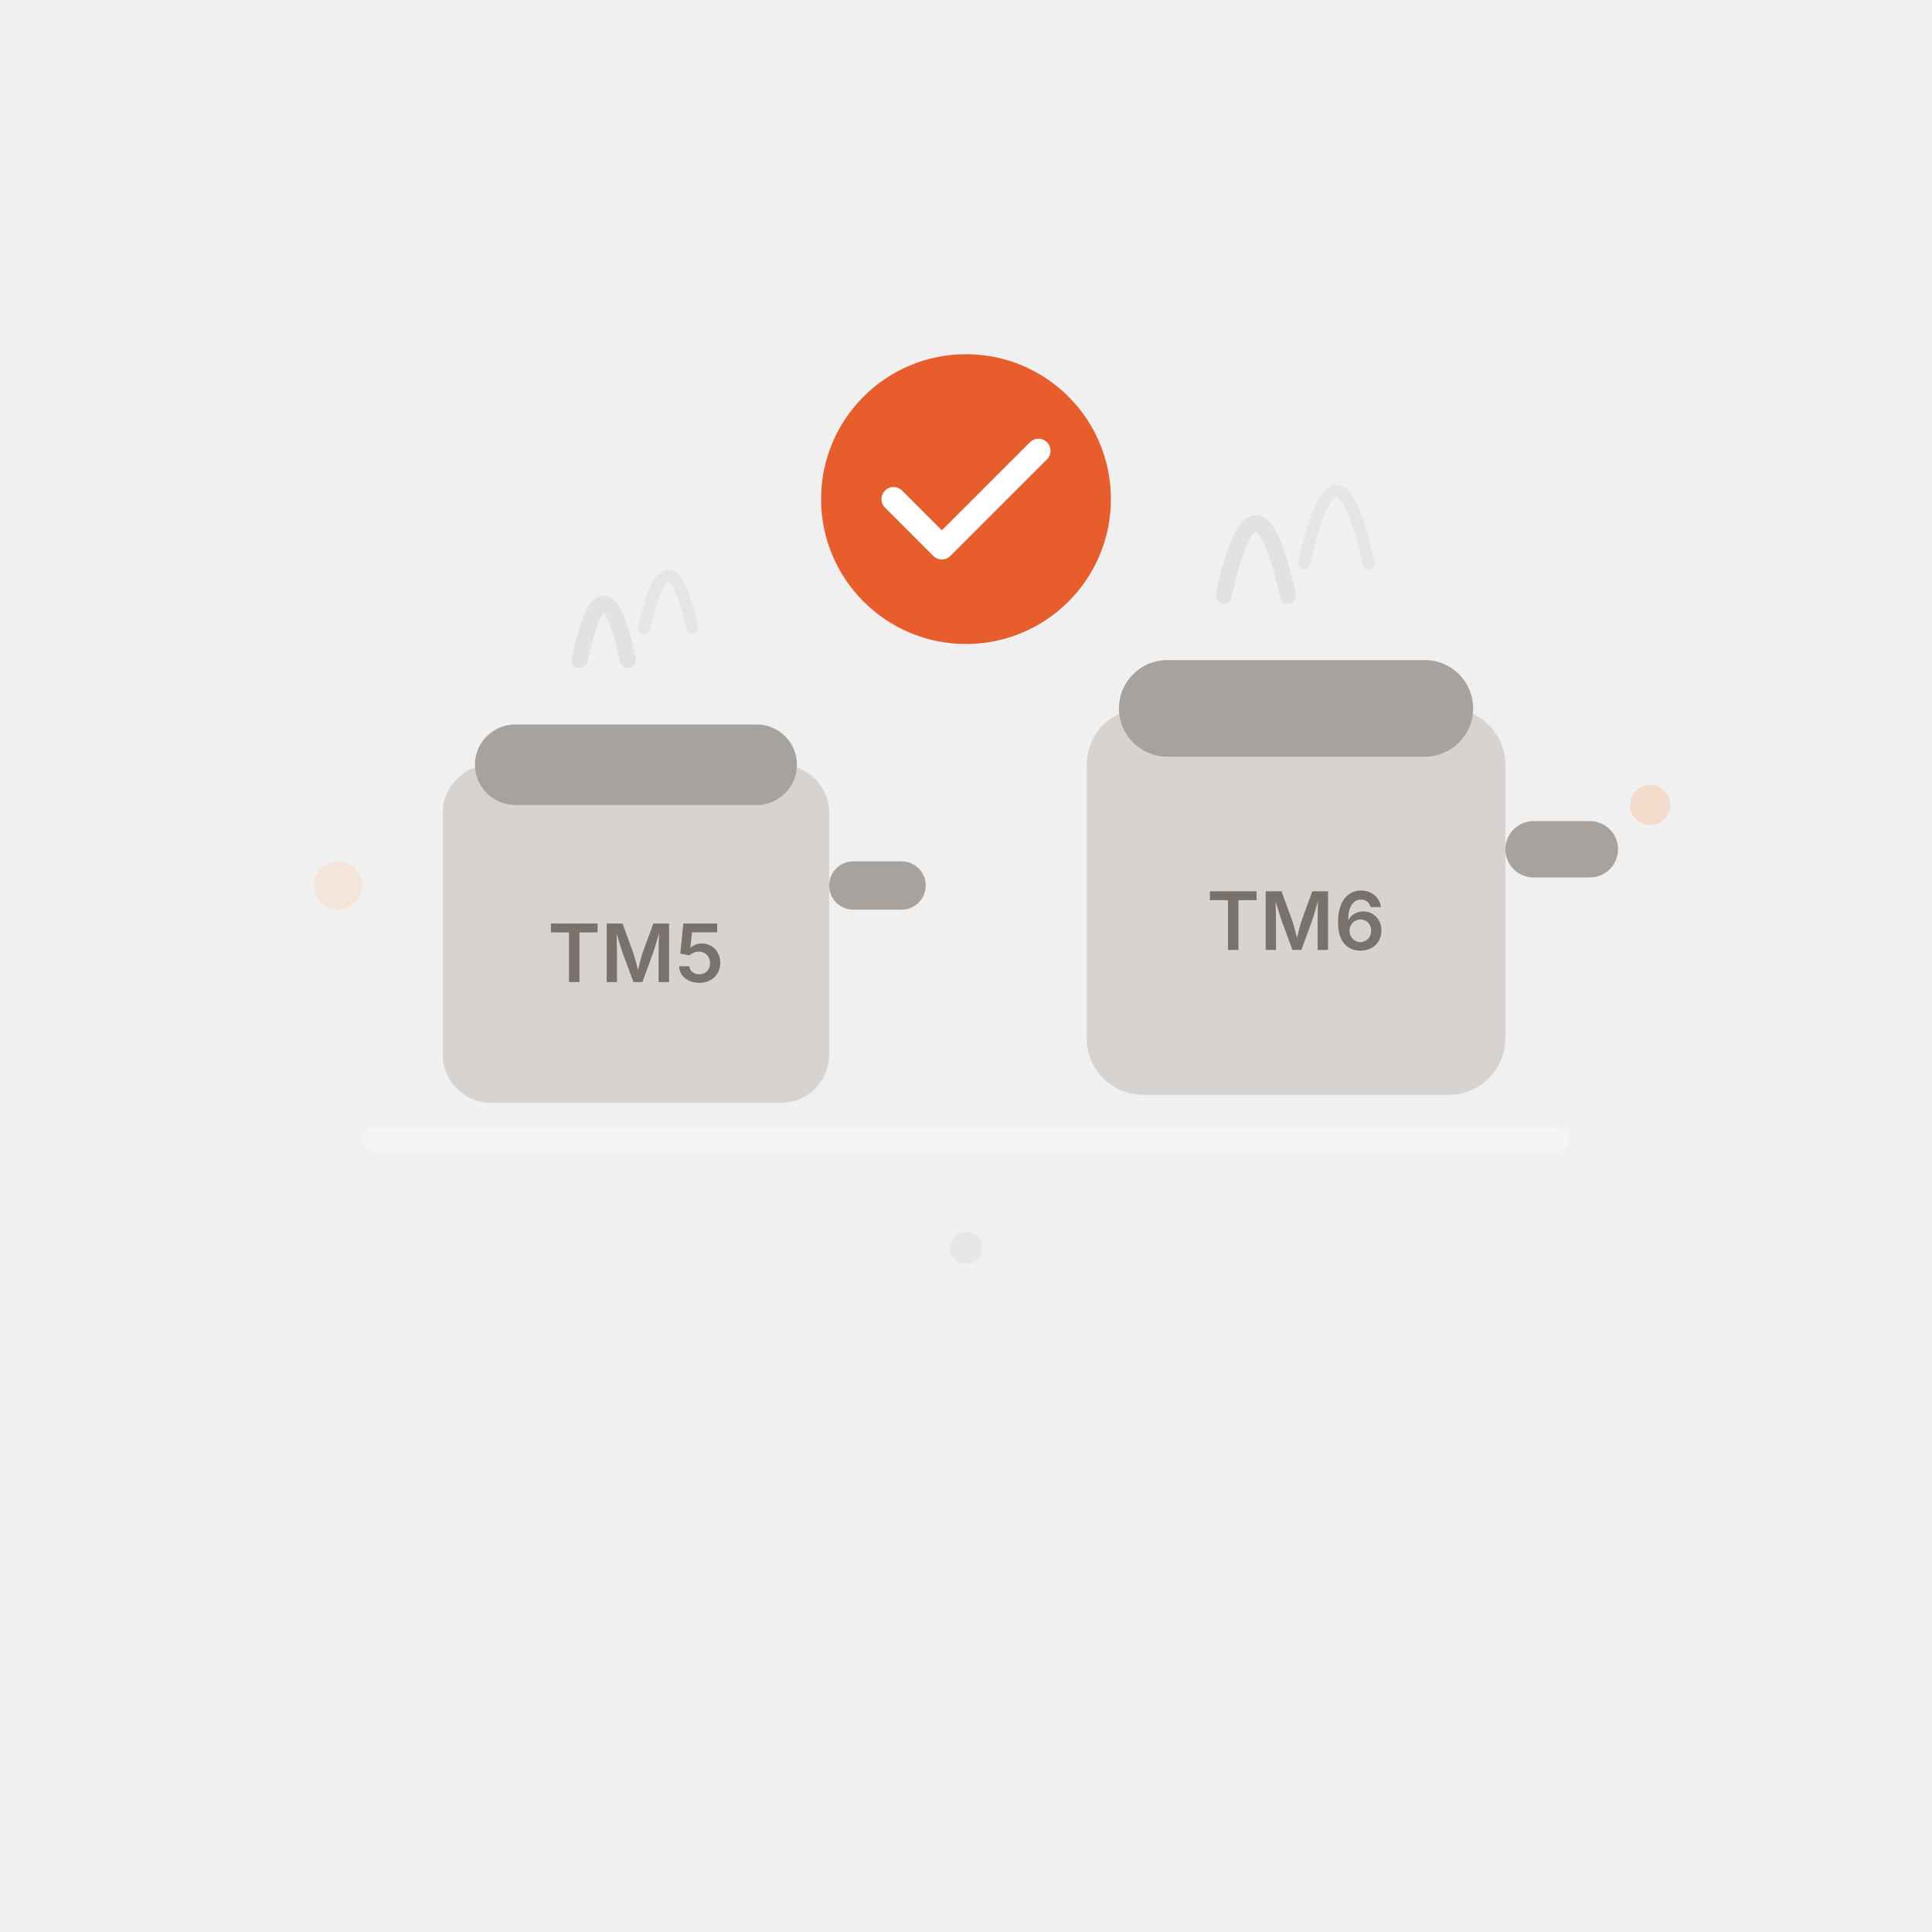
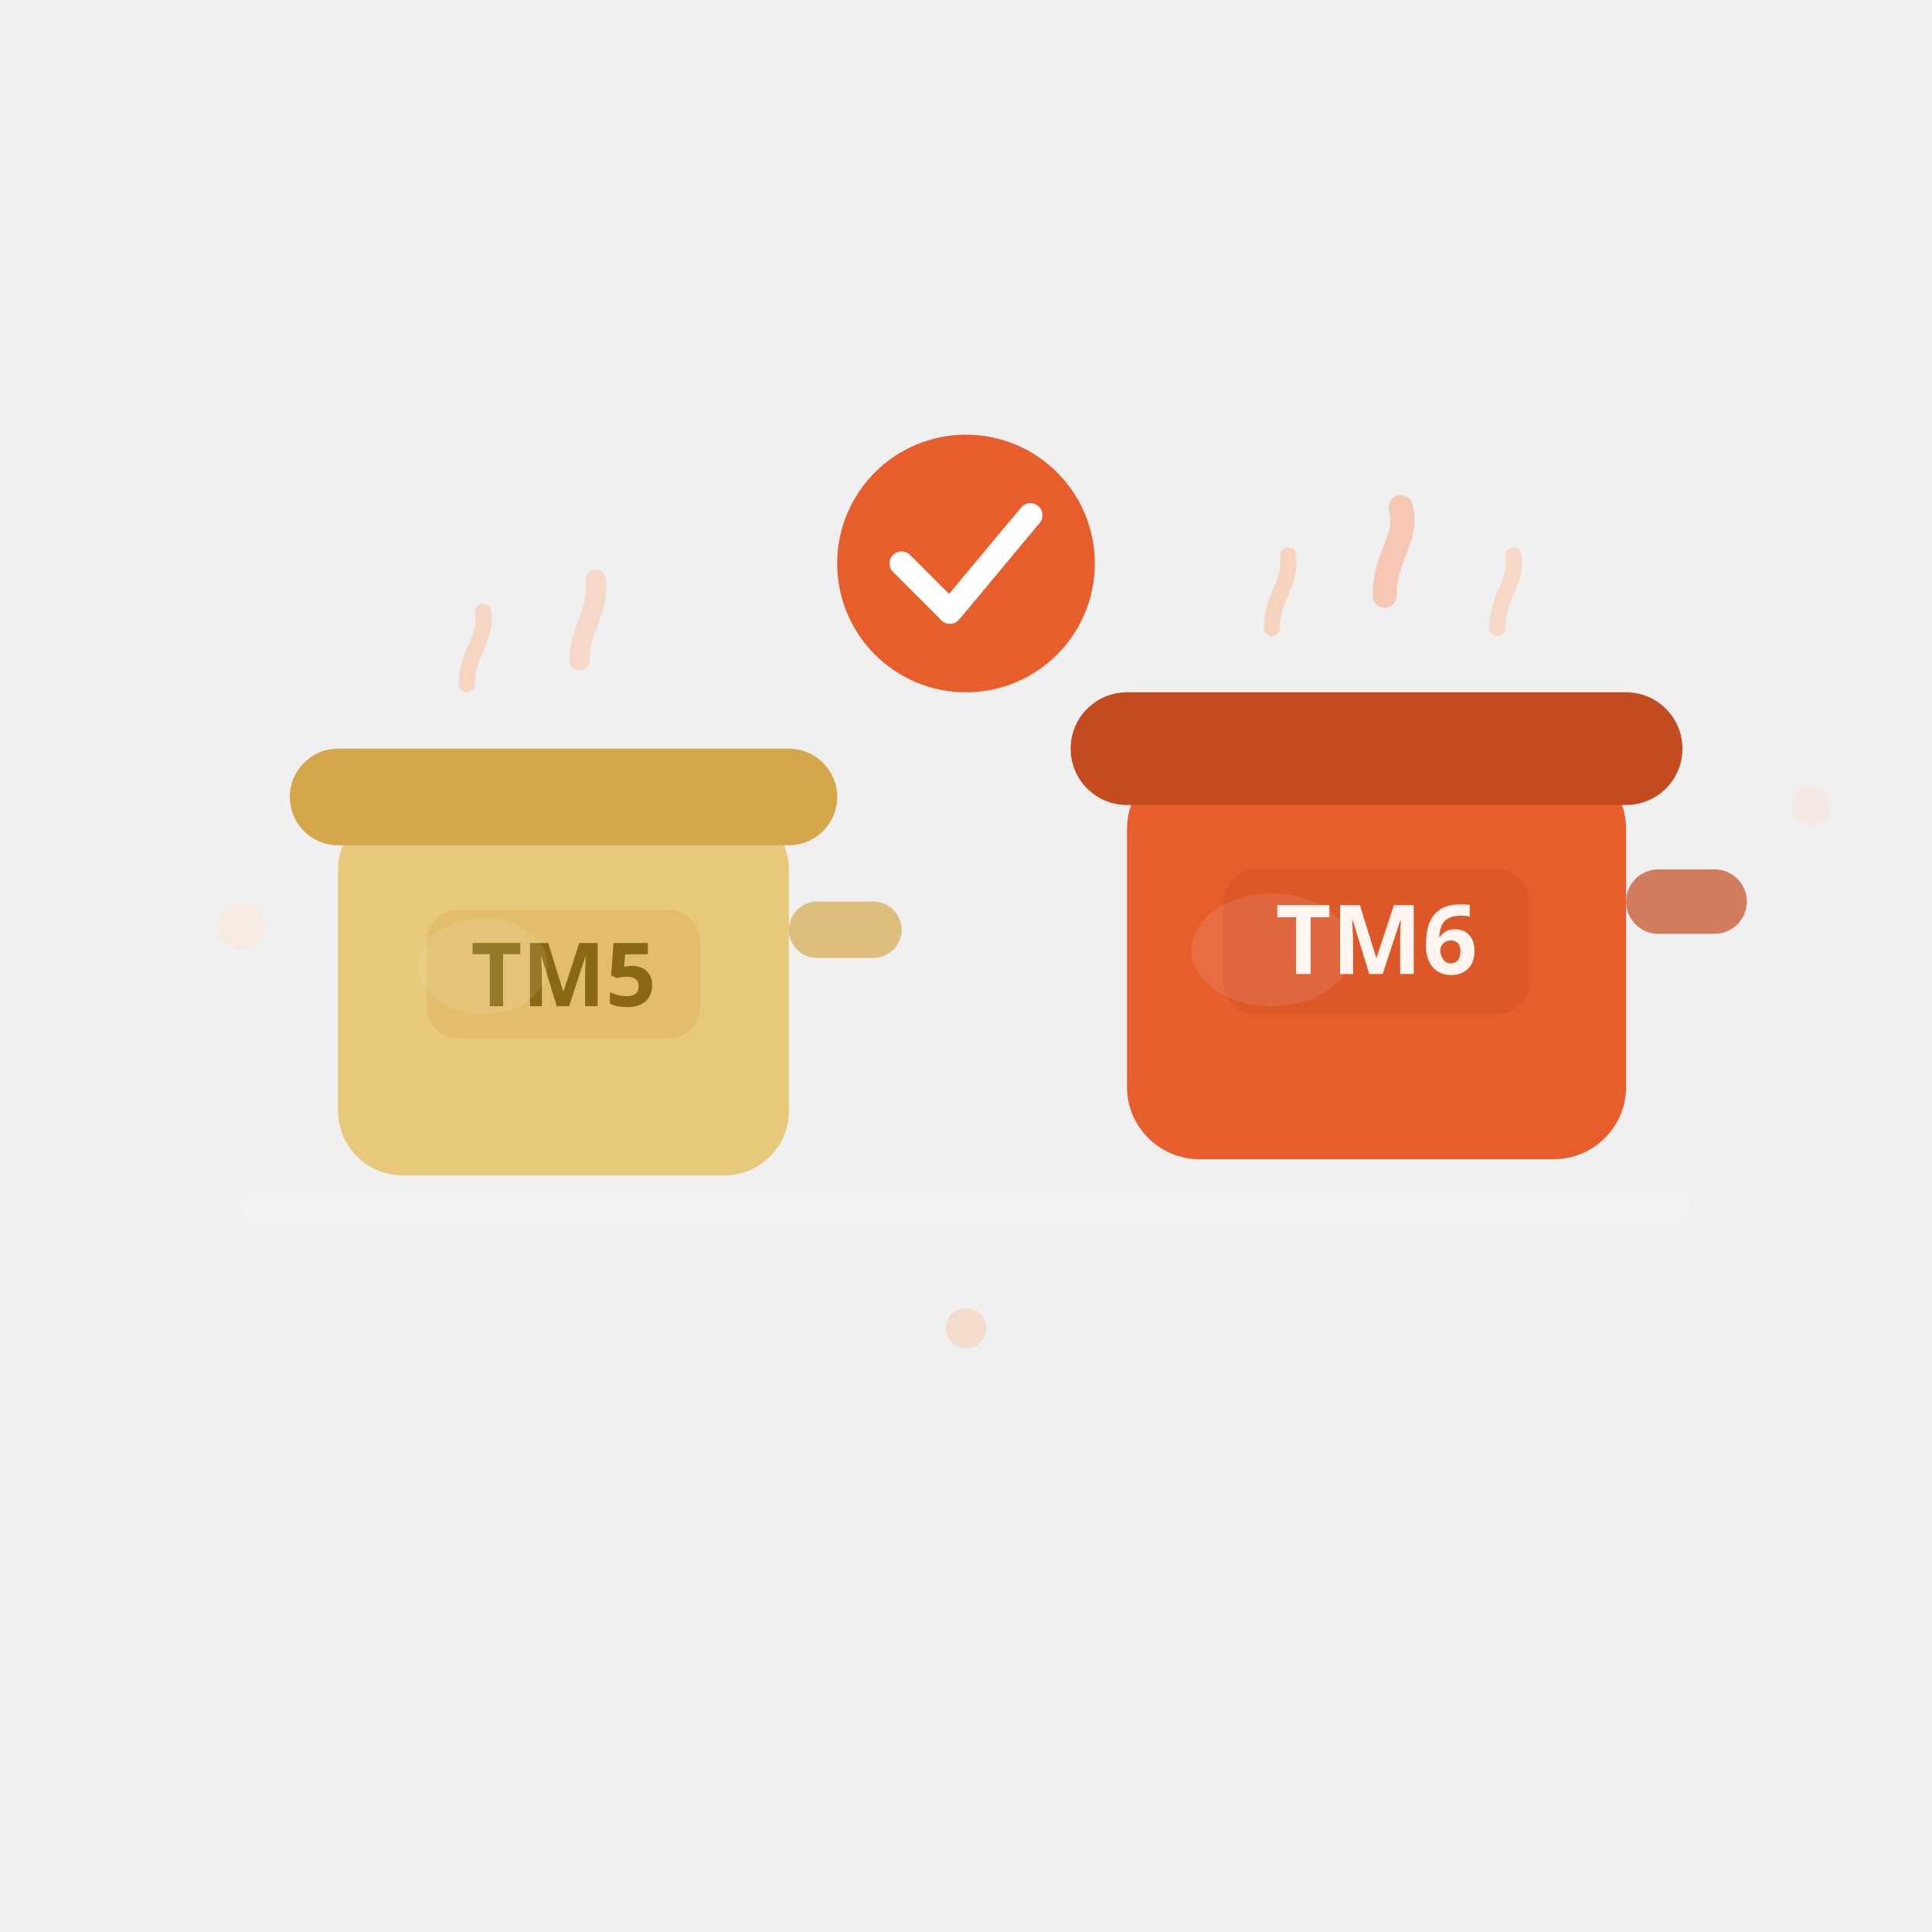
<svg xmlns="http://www.w3.org/2000/svg" width="240" height="240" viewBox="0 0 240 240" fill="none">
-   <rect x="55" y="95" width="48" height="42" rx="6" fill="#D6D3D1" />
-   <rect x="59" y="90" width="40" height="10" rx="5" fill="#A8A29E" />
-   <rect x="103" y="107" width="12" height="6" rx="3" fill="#A8A29E" />
-   <text x="79" y="122" font-family="Inter, sans-serif" font-size="10" font-weight="600" fill="#78716C" text-anchor="middle">TM5</text>
-   <path d="M72 82 Q75 68 78 82" stroke="#D6D3D1" stroke-width="2" stroke-linecap="round" fill="none" opacity="0.5" />
-   <path d="M80 78 Q83 65 86 78" stroke="#D6D3D1" stroke-width="1.5" stroke-linecap="round" fill="none" opacity="0.4" />
-   <rect x="135" y="88" width="52" height="48" rx="7" fill="#D6D3D1" />
-   <rect x="139" y="82" width="44" height="12" rx="6" fill="#A8A29E" />
-   <rect x="187" y="102" width="14" height="7" rx="3.5" fill="#A8A29E" />
-   <text x="161" y="118" font-family="Inter, sans-serif" font-size="10" font-weight="600" fill="#78716C" text-anchor="middle">TM6</text>
-   <path d="M152 74 Q156 56 160 74" stroke="#D6D3D1" stroke-width="2" stroke-linecap="round" fill="none" opacity="0.5" />
-   <path d="M162 70 Q166 52 170 70" stroke="#D6D3D1" stroke-width="1.5" stroke-linecap="round" fill="none" opacity="0.4" />
-   <circle cx="120" cy="62" r="18" fill="#E85D2C" />
-   <polyline points="111,62 117,68 129,56" stroke="white" stroke-width="3" stroke-linecap="round" stroke-linejoin="round" fill="none" />
-   <rect x="45" y="140" width="150" height="3" rx="1.5" fill="#F5F5F4" />
-   <circle cx="42" cy="110" r="3" fill="#FFC9A8" opacity="0.3" />
-   <circle cx="205" cy="100" r="2.5" fill="#FFAD7D" opacity="0.3" />
-   <circle cx="120" cy="155" r="2" fill="#D6D3D1" opacity="0.3" />
+   <rect x="42" y="100" width="56" height="46" rx="8" fill="#E8C87A" />
+   <rect x="36" y="93" width="68" height="12" rx="6" fill="#D4A84A" />
+   <rect x="98" y="112" width="14" height="7" rx="3.5" fill="#D4A84A" opacity="0.7" />
+   <rect x="53" y="113" width="34" height="16" rx="4" fill="#D4A84A" opacity="0.3" />
+   <text x="70" y="125" font-family="sans-serif" font-size="11" font-weight="700" fill="#8B6914" text-anchor="middle">TM5</text>
+   <path d="M58 85c0-4 2.5-5.5 2-9" stroke="#FFAD7D" stroke-width="2" stroke-linecap="round" opacity="0.4" />
+   <path d="M72 82c0-4 2.5-6 2-10" stroke="#FFAD7D" stroke-width="2.5" stroke-linecap="round" opacity="0.35" />
+   <ellipse cx="60" cy="120" rx="8" ry="6" fill="white" opacity="0.1" />
+   <rect x="140" y="94" width="62" height="50" rx="9" fill="#E85D2C" />
+   <rect x="133" y="86" width="76" height="14" rx="7" fill="#C44A1F" />
+   <rect x="202" y="108" width="15" height="8" rx="4" fill="#C44A1F" opacity="0.7" />
+   <rect x="152" y="108" width="38" height="18" rx="4" fill="#C44A1F" opacity="0.3" />
+   <text x="171" y="121" font-family="sans-serif" font-size="12" font-weight="700" fill="#FFF5EE" text-anchor="middle">TM6</text>
+   <path d="M158 78c0-4 2.5-5.5 2-9" stroke="#FFAD7D" stroke-width="2" stroke-linecap="round" opacity="0.45" />
+   <path d="M172 74c0-5 3-7 2-11" stroke="#FF8C5A" stroke-width="3" stroke-linecap="round" opacity="0.4" />
+   <path d="M186 78c0-4 2.5-5.5 2-9" stroke="#FFAD7D" stroke-width="2" stroke-linecap="round" opacity="0.35" />
+   <ellipse cx="158" cy="118" rx="10" ry="7" fill="white" opacity="0.1" />
+   <circle cx="120" cy="70" r="16" fill="#E85D2C" />
+   <polyline points="112,70 118,76 128,64" stroke="white" stroke-width="3" stroke-linecap="round" stroke-linejoin="round" fill="none" />
+   <rect x="30" y="148" width="180" height="4" rx="2" fill="#F5F5F4" opacity="0.4" />
+   <circle cx="30" cy="115" r="3" fill="#FFE0CC" opacity="0.4" />
+   <circle cx="225" cy="100" r="2.5" fill="#FFE0CC" opacity="0.35" />
+   <circle cx="120" cy="165" r="2.5" fill="#FFAD7D" opacity="0.3" />
</svg>
